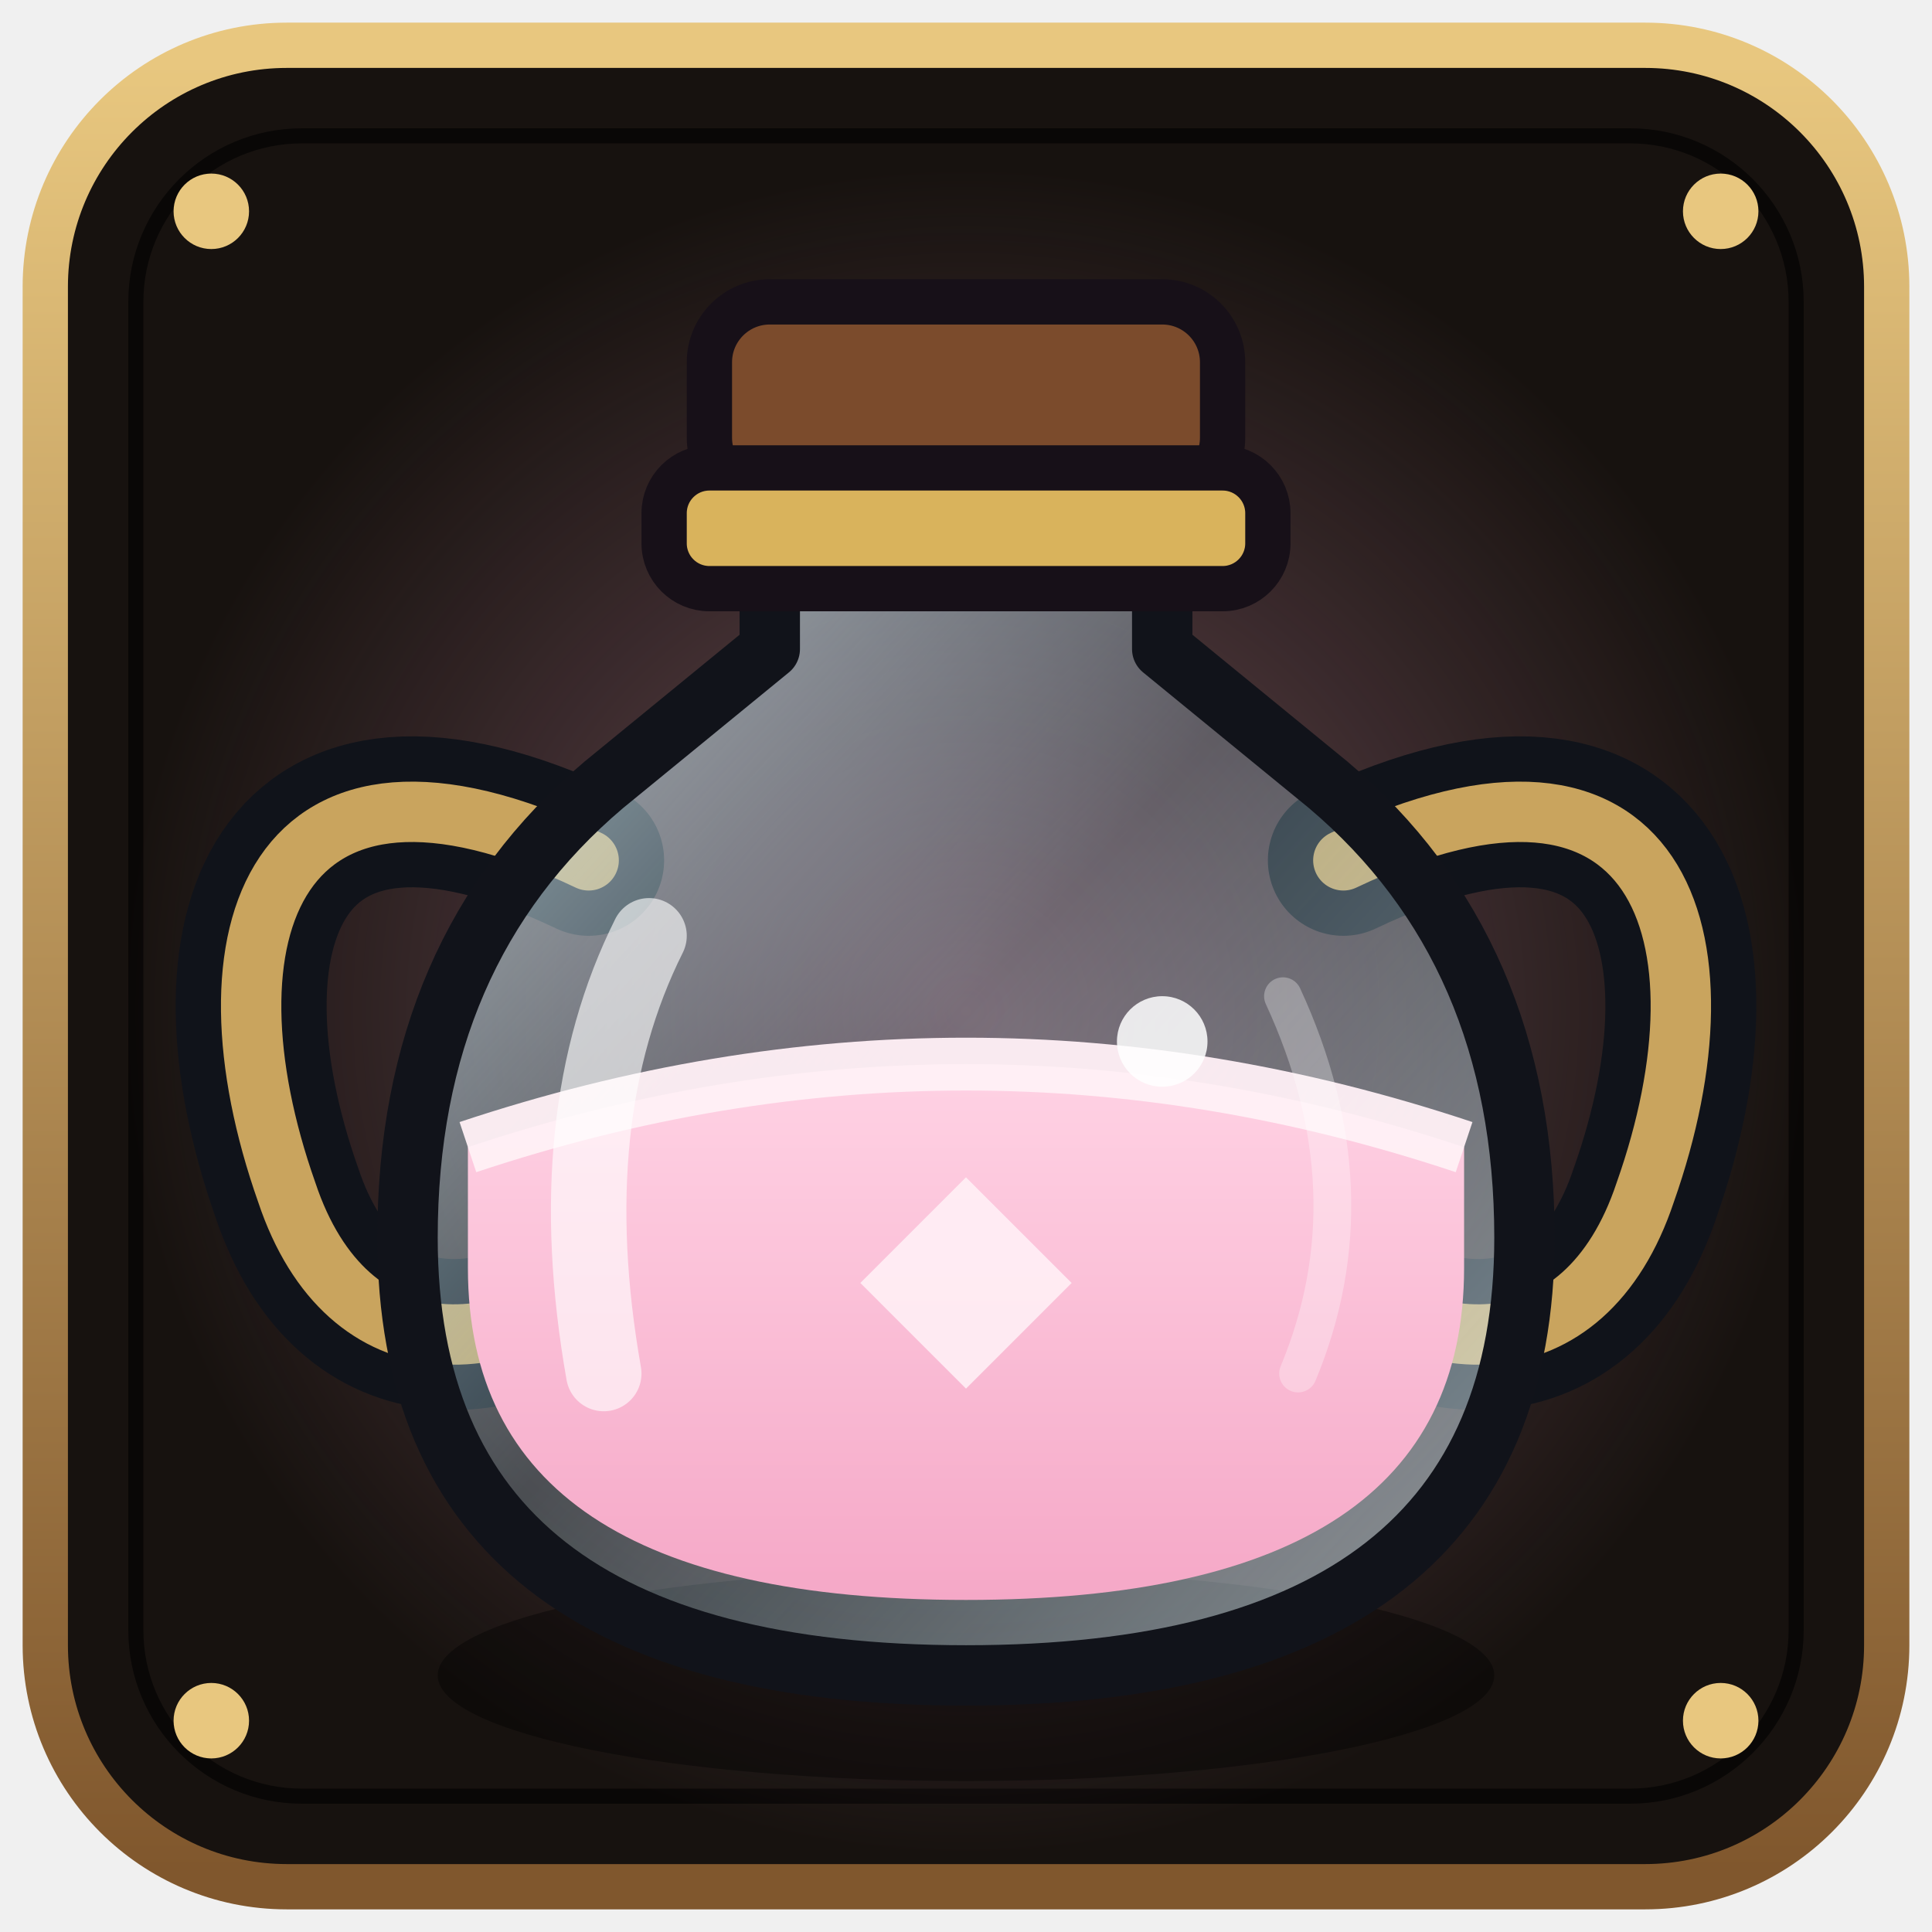
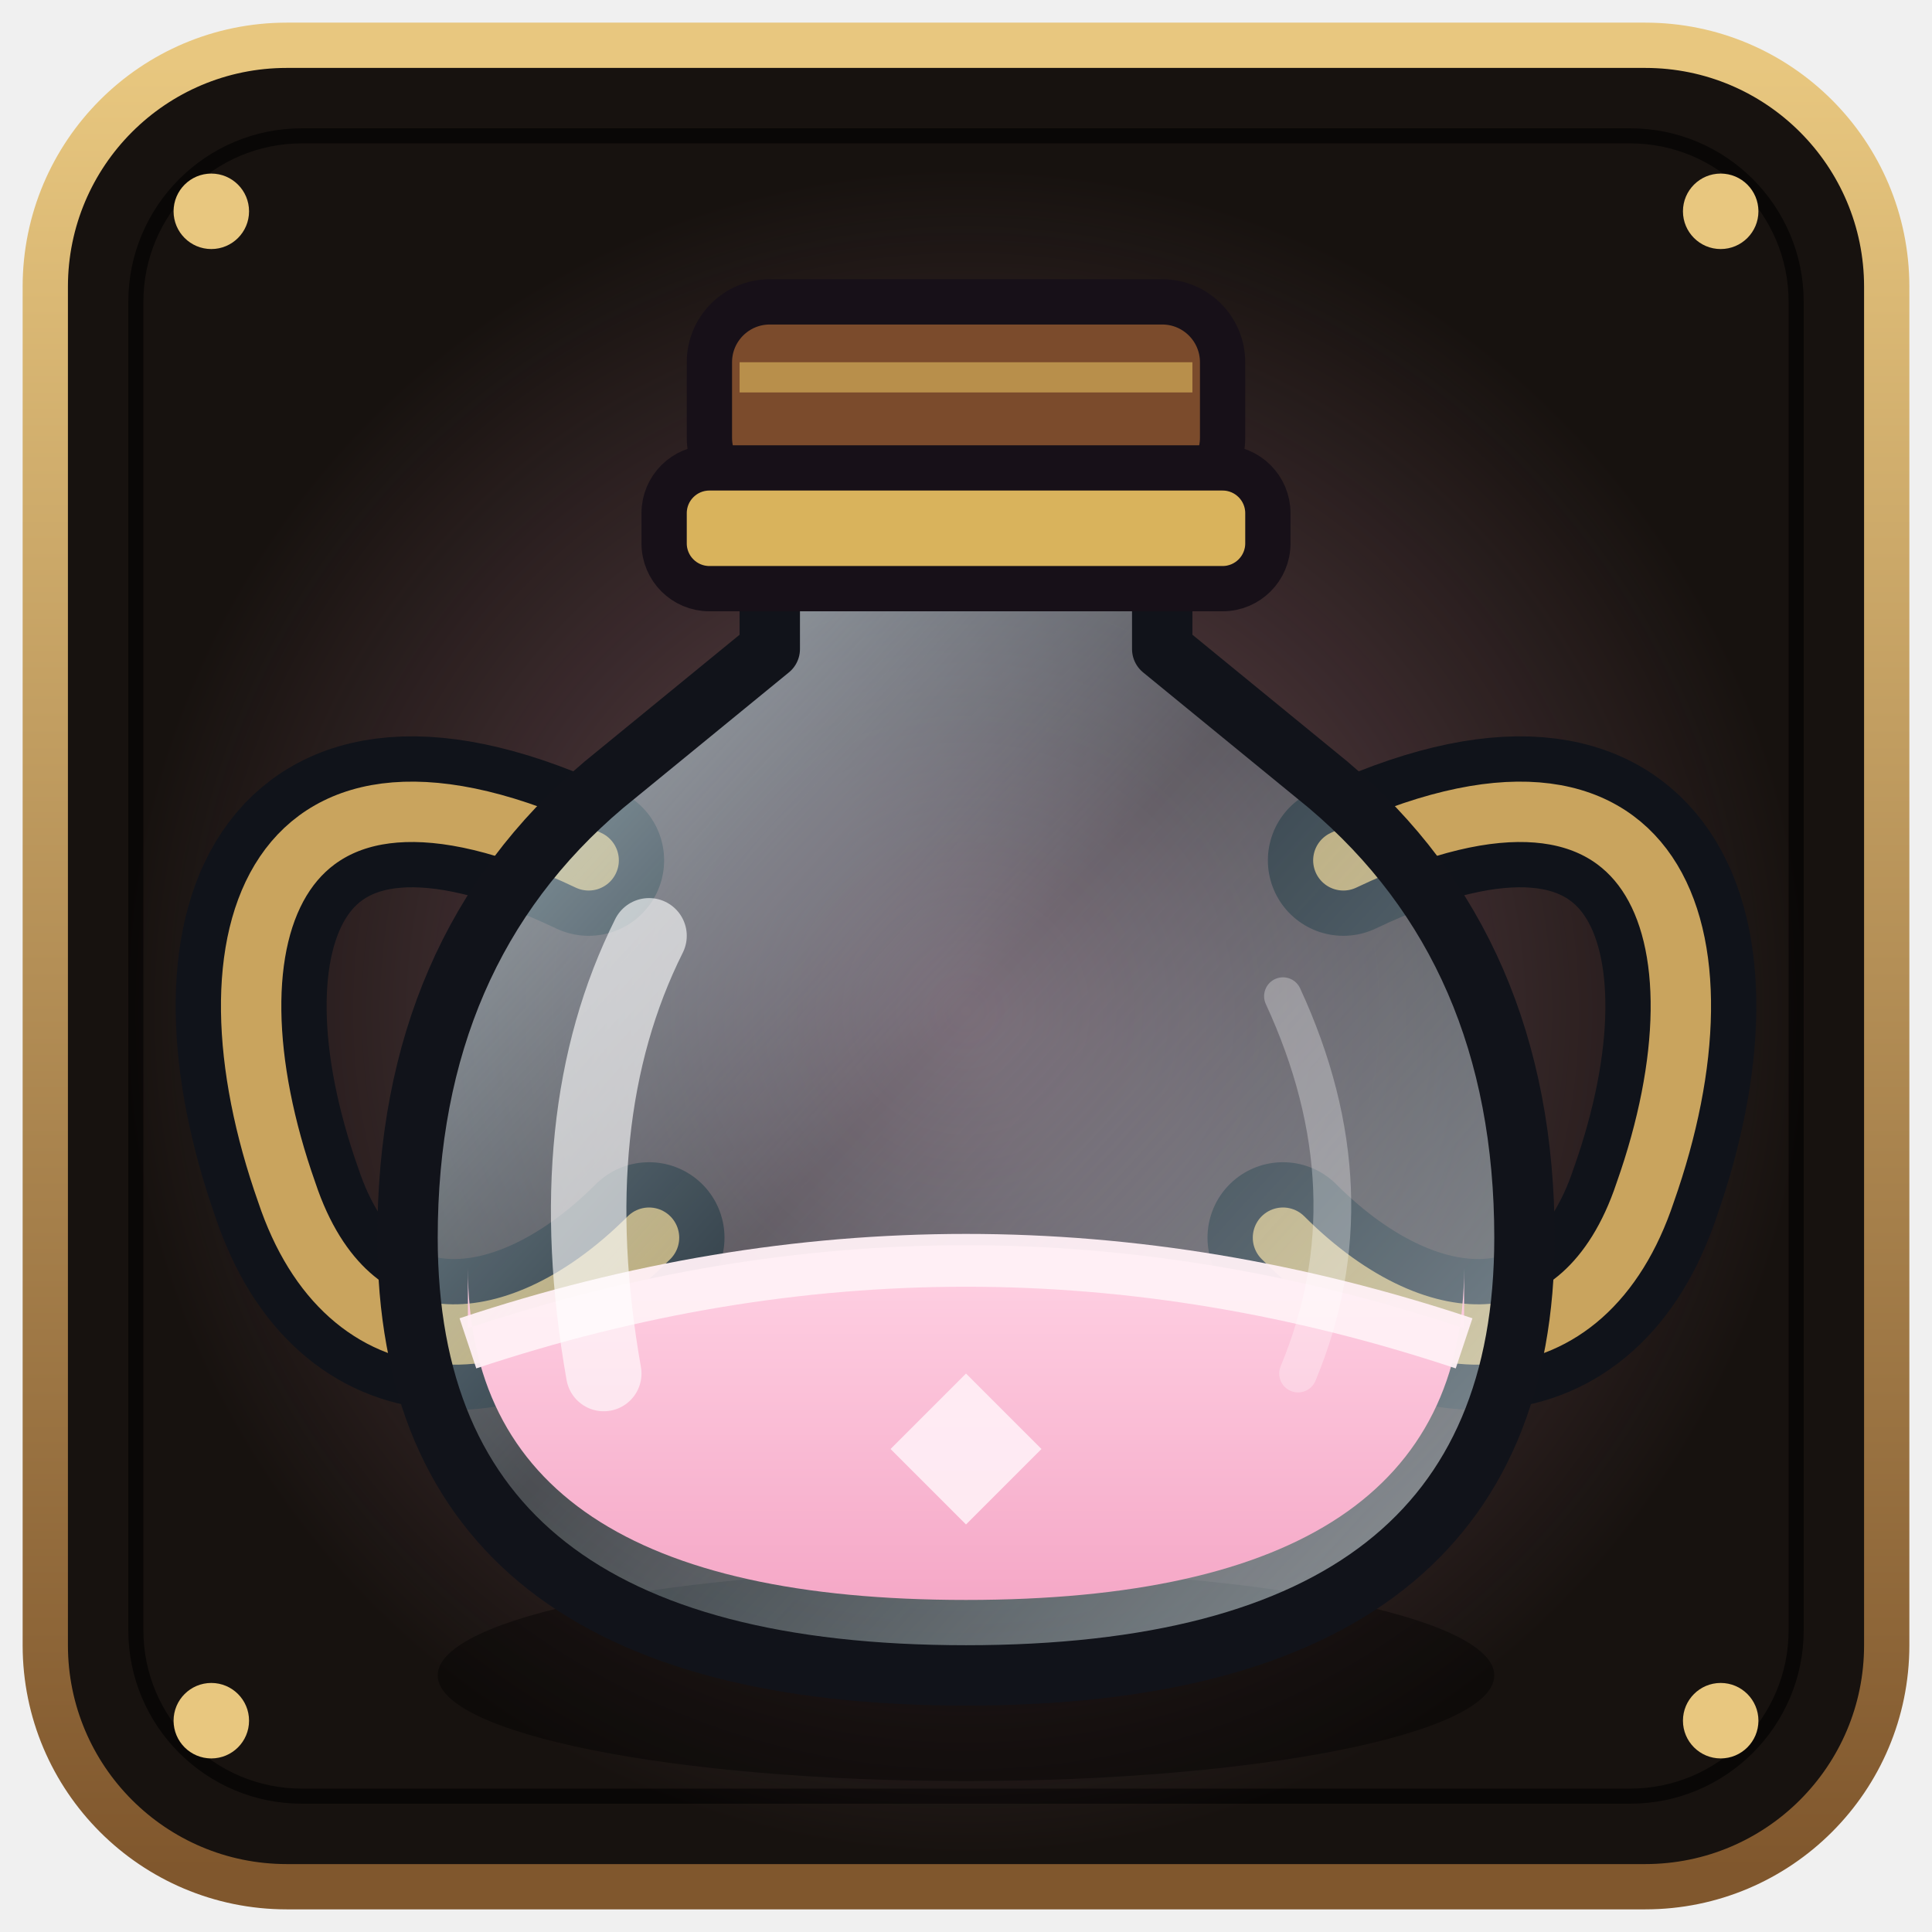
<svg xmlns="http://www.w3.org/2000/svg" viewBox="0 0 128 128" width="128" height="128" role="img" aria-label="Elixir">
  <defs>
    <linearGradient id="glass" x1="0" y1="0" x2="1" y2="1">
      <stop stop-color="#effaff" stop-opacity=".82" />
      <stop offset=".48" stop-color="#9fc7d5" stop-opacity=".28" />
      <stop offset="1" stop-color="#e8f7ff" stop-opacity=".58" />
    </linearGradient>
    <linearGradient id="liquid" x1="0" y1="0" x2="0" y2="1">
      <stop stop-color="#ffd2e4" />
      <stop offset="1" stop-color="#f5a8c7" />
    </linearGradient>
    <linearGradient id="edge" x2="0" y2="1">
      <stop stop-color="#e8c77f" />
      <stop offset="1" stop-color="#80572d" />
    </linearGradient>
    <radialGradient id="glow">
      <stop stop-color="#f5a8c7" stop-opacity=".38" />
      <stop offset="1" stop-color="#f5a8c7" stop-opacity="0" />
    </radialGradient>
  </defs>
  <rect x="3" y="3" width="122" height="122" rx="16" fill="#17120f" />
  <rect x="3" y="3" width="122" height="122" rx="16" fill="none" stroke="url(#edge)" stroke-width="3" />
  <rect x="9" y="9" width="110" height="110" rx="11" fill="none" stroke="#000" stroke-opacity=".6" />
  <circle cx="64" cy="67" r="56" fill="url(#glow)" />
  <ellipse cx="64" cy="111" rx="35" ry="7" fill="#000" opacity=".38" />
  <path d="M39 57C18 47 13 62 19 79C23 91 34 91 43 82" fill="none" stroke="#10131a" stroke-width="10" stroke-linecap="round" />
  <path d="M39 57C18 47 13 62 19 79C23 91 34 91 43 82" fill="none" stroke="#c9a45e" stroke-width="4" stroke-linecap="round" />
  <path d="M89 57C110 47 115 62 109 79C105 91 94 91 85 82" fill="none" stroke="#10131a" stroke-width="10" stroke-linecap="round" />
  <path d="M89 57C110 47 115 62 109 79C105 91 94 91 85 82" fill="none" stroke="#c9a45e" stroke-width="4" stroke-linecap="round" />
  <path d="M51 43V34Q51 29 56 29H72Q77 29 77 34V43L88 52Q101 63 101 82Q101 111 64 111Q27 111 27 82Q27 63 40 52Z" fill="url(#glass)" stroke="#11131a" stroke-width="4" stroke-linejoin="round" />
-   <path d="M31 76Q64 65 97 76V84Q97 106 64 106Q31 106 31 84Z" fill="url(#liquid)" />
-   <path d="M31 76Q64 65 97 76" fill="none" stroke="#fff0f6" stroke-width="3.5" opacity=".95" />
+   <path d="M31 88Q64 77 97 88V84Q97 106 64 106Q31 106 31 84Z" fill="url(#liquid)" />
+   <path d="M31 89Q64 78 97 89" fill="none" stroke="#fff0f6" stroke-width="3.5" opacity=".95" />
  <path d="M43 62Q37 74 40 91" fill="none" stroke="#fff" stroke-width="5" opacity=".62" stroke-linecap="round" />
  <path d="M85 66Q91 79 86 91" fill="none" stroke="#fff" stroke-width="2.5" opacity=".3" stroke-linecap="round" />
  <rect x="47" y="20" width="34" height="13" rx="4" fill="#7b4b2c" stroke="#171018" stroke-width="3" />
+   <path d="M49 25h30" stroke="#d9b35c" stroke-width="2" opacity=".65" />
  <rect x="44" y="31" width="40" height="8" rx="3" fill="#d9b35c" stroke="#171018" stroke-width="3" />
-   <path d="M64 78l7 7-7 7-7-7z" fill="#fff0f6" opacity=".88" />
-   <circle cx="77" cy="69" r="3" fill="#fff" opacity=".85" />
+   <path d="M64 91l5 5-5 5-5-5z" fill="#fff0f6" opacity=".9" />
  <circle cx="14" cy="14" r="2.5" fill="#e8c77f" />
  <circle cx="114" cy="14" r="2.5" fill="#e8c77f" />
  <circle cx="14" cy="114" r="2.5" fill="#e8c77f" />
  <circle cx="114" cy="114" r="2.5" fill="#e8c77f" />
</svg>
